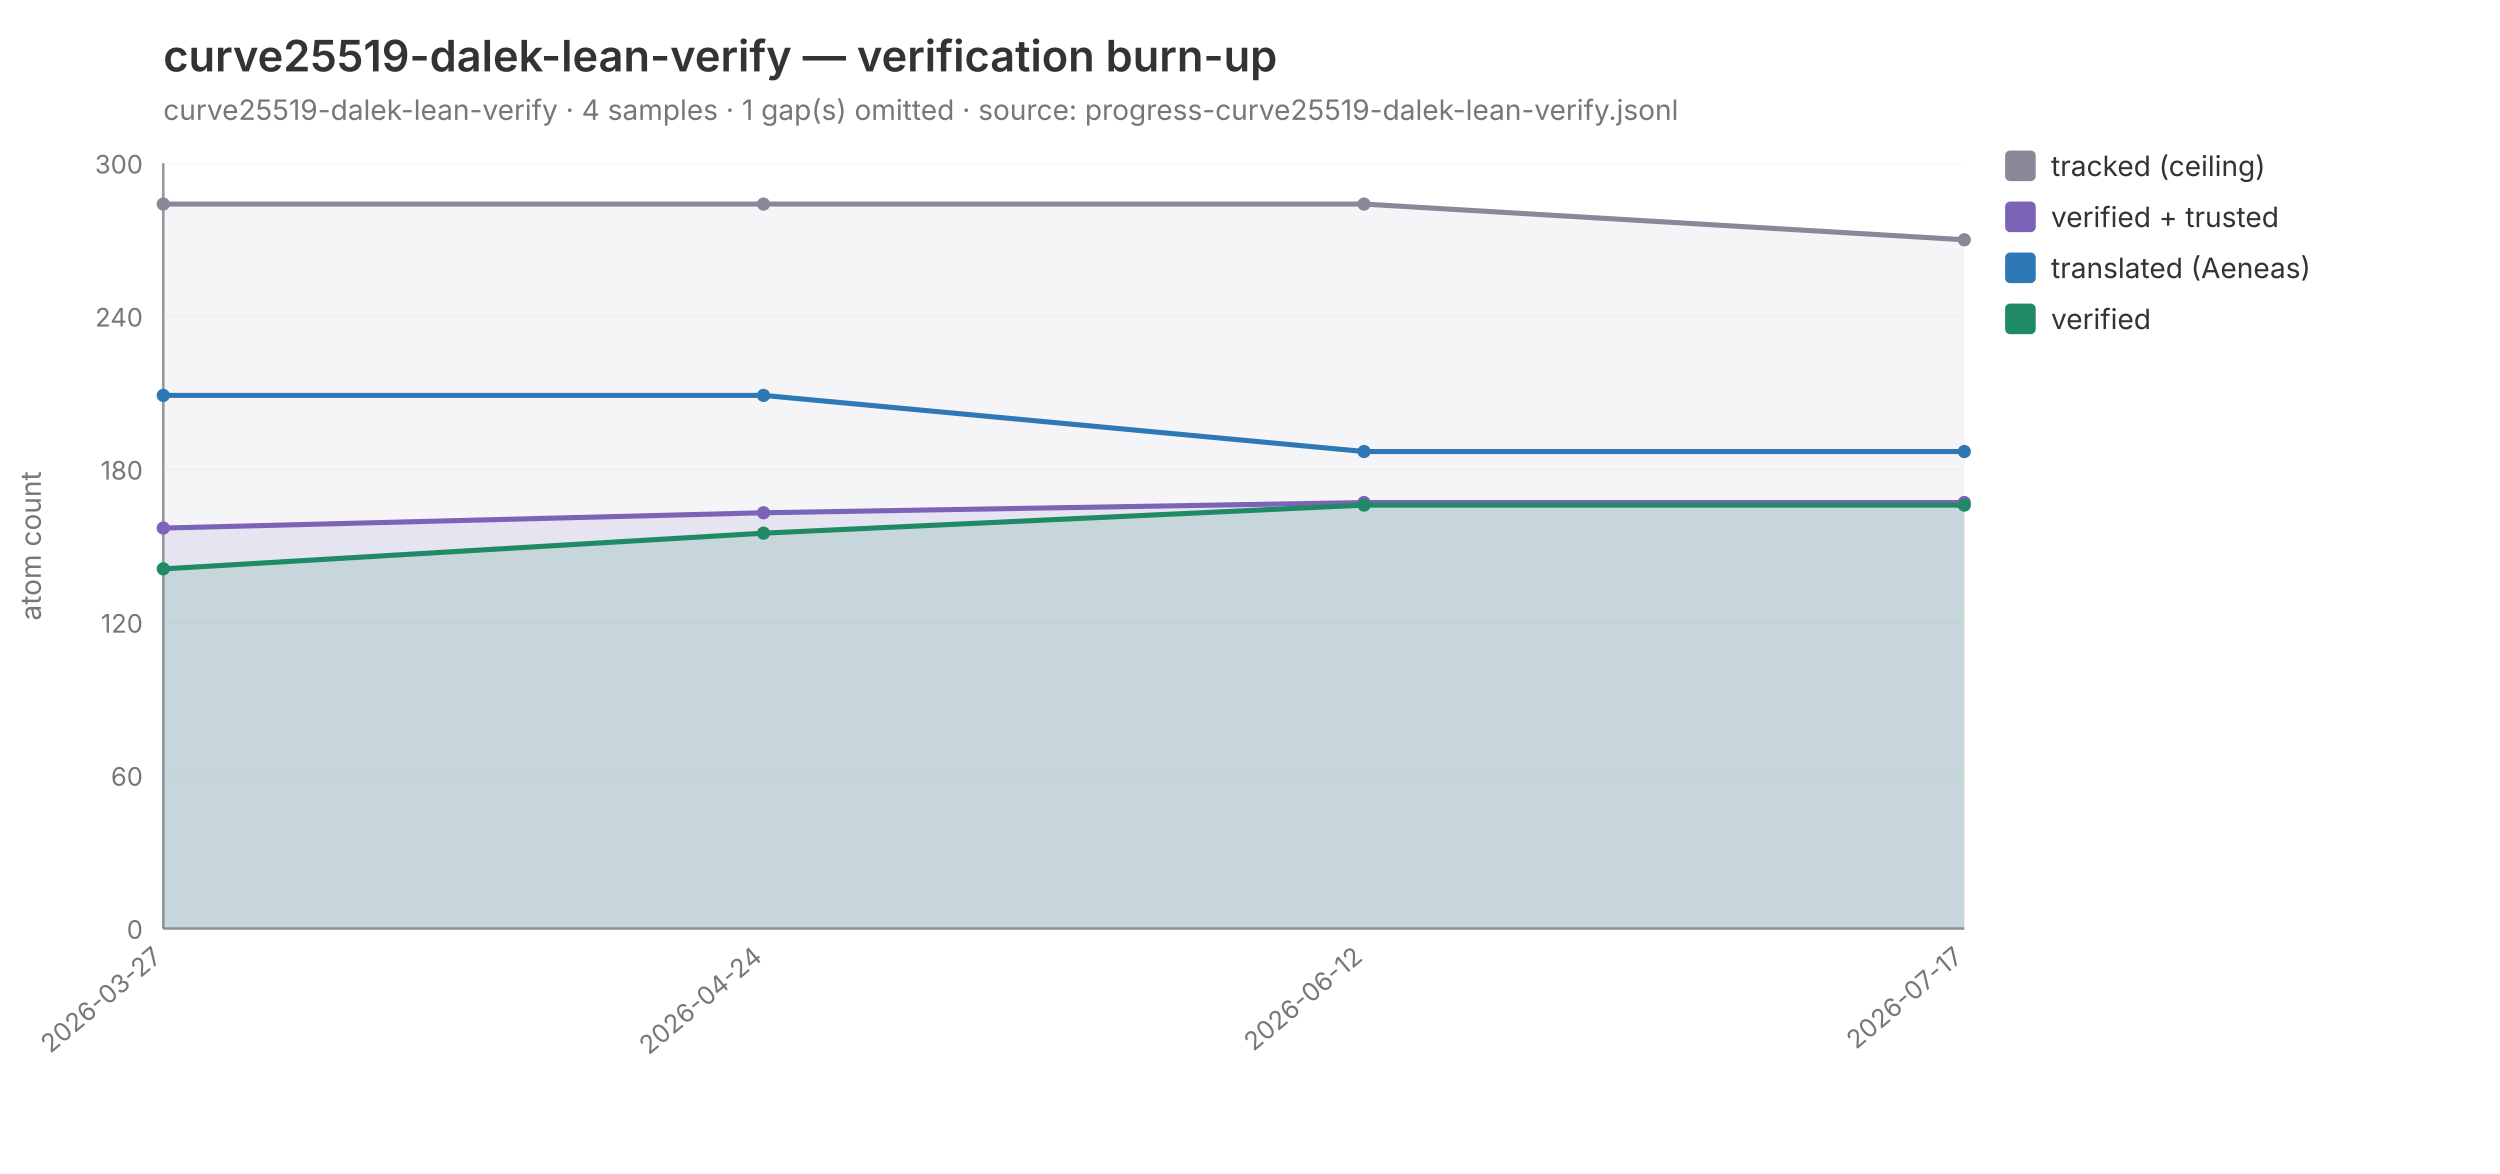
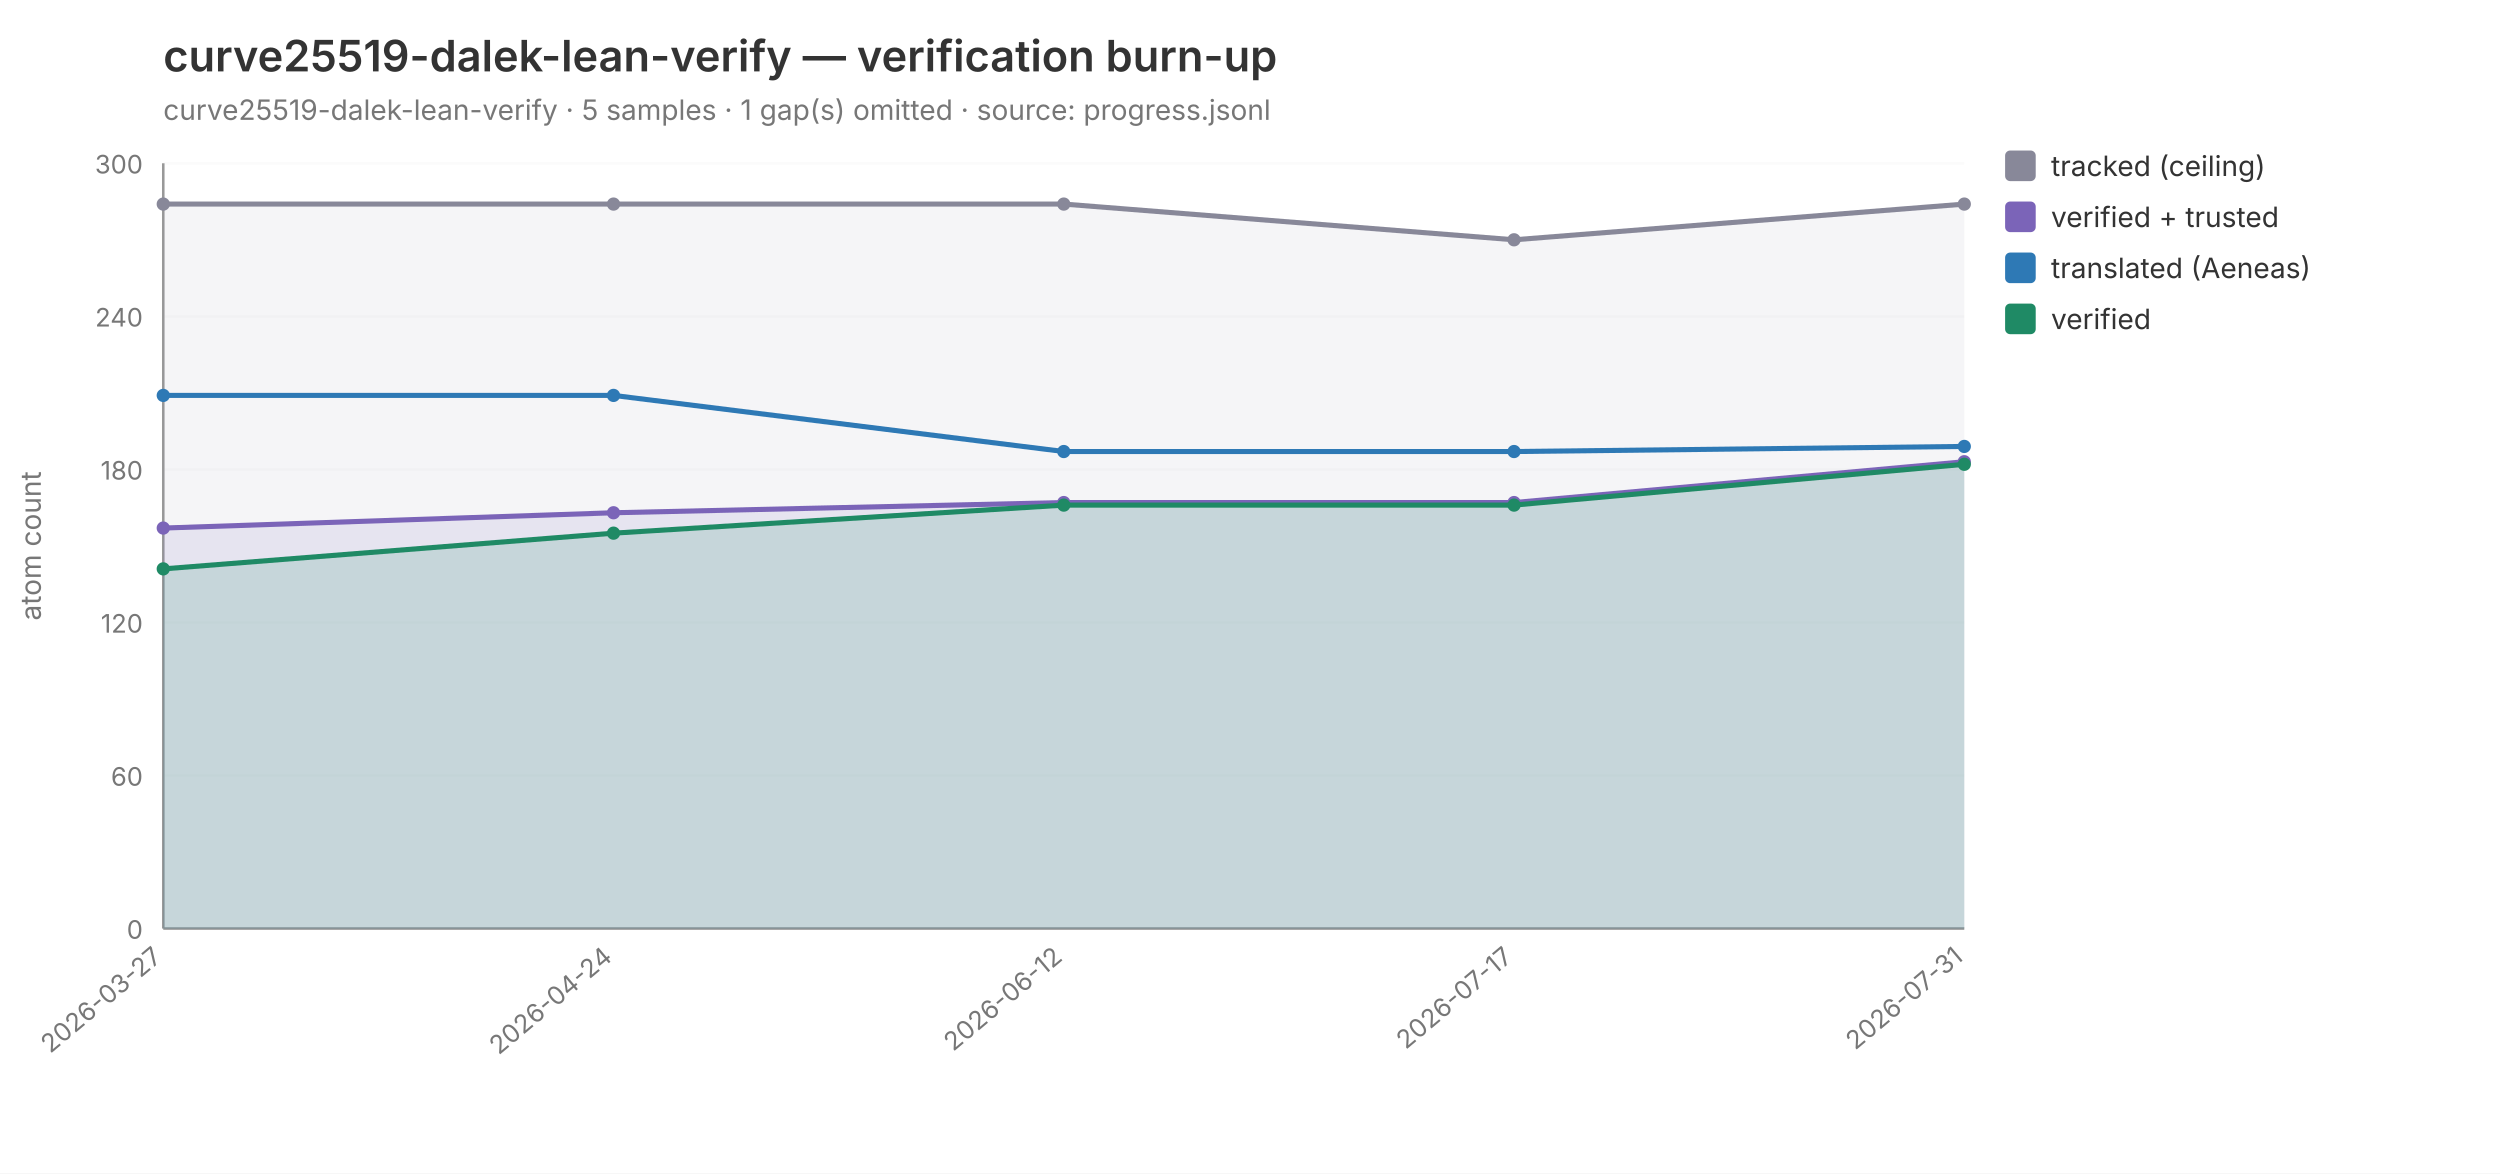
<svg xmlns="http://www.w3.org/2000/svg" width="980" height="460" viewBox="0 0 980 460" font-family="system-ui, -apple-system, Segoe UI, sans-serif">
  <rect width="980" height="460" fill="#FFFFFF" />
  <text x="64" y="28" font-size="17" font-weight="600" fill="#333333">curve25519-dalek-lean-verify — verification burn-up</text>
-   <text x="64" y="47" font-size="11" fill="#777777">curve25519-dalek-lean-verify · 4 samples · 1 gap(s) omitted · source: progress-curve25519-dalek-lean-verify.jsonl</text>
+   <text x="64" y="47" font-size="11" fill="#777777">curve25519-dalek-lean-verify · 5 samples · 1 gap(s) omitted · source: progress.jsonl</text>
  <line x1="64" y1="364.0" x2="770" y2="364.0" stroke="#E4E4E422" />
  <text x="56" y="368.0" font-size="10" text-anchor="end" fill="#777777">0</text>
  <line x1="64" y1="304.0" x2="770" y2="304.0" stroke="#E4E4E422" />
  <text x="56" y="308.0" font-size="10" text-anchor="end" fill="#777777">60</text>
  <line x1="64" y1="244.0" x2="770" y2="244.0" stroke="#E4E4E422" />
  <text x="56" y="248.0" font-size="10" text-anchor="end" fill="#777777">120</text>
  <line x1="64" y1="184.0" x2="770" y2="184.0" stroke="#E4E4E422" />
  <text x="56" y="188.0" font-size="10" text-anchor="end" fill="#777777">180</text>
  <line x1="64" y1="124.0" x2="770" y2="124.0" stroke="#E4E4E422" />
  <text x="56" y="128.0" font-size="10" text-anchor="end" fill="#777777">240</text>
  <line x1="64" y1="64.0" x2="770" y2="64.0" stroke="#E4E4E422" />
  <text x="56" y="68.0" font-size="10" text-anchor="end" fill="#777777">300</text>
  <line x1="64" y1="64" x2="64" y2="364" stroke="#999999" />
  <line x1="64" y1="364" x2="770" y2="364" stroke="#999999" />
  <text x="16" y="214.0" font-size="11" fill="#777777" text-anchor="middle" transform="rotate(-90 16 214.0)">atom count</text>
  <text x="64.0" y="376.0" font-size="10" fill="#777777" text-anchor="end" transform="rotate(-40 64.0 376.0)">2026-03-27</text>
-   <text x="299.3" y="376.0" font-size="10" fill="#777777" text-anchor="end" transform="rotate(-40 299.3 376.0)">2026-04-24</text>
-   <text x="534.7" y="376.0" font-size="10" fill="#777777" text-anchor="end" transform="rotate(-40 534.7 376.0)">2026-06-12</text>
-   <text x="770.0" y="376.0" font-size="10" fill="#777777" text-anchor="end" transform="rotate(-40 770.0 376.0)">2026-07-17</text>
-   <polygon points="64.0,80.0 299.3,80.0 534.7,80.0 770.0,94.0 770.0,364.0 64.0,364.0" fill="#888899" fill-opacity="0.08" stroke="none" />
-   <polygon points="64.0,207.0 299.3,201.0 534.7,197.0 770.0,197.0 770.0,364.0 64.0,364.0" fill="#7B64B8" fill-opacity="0.12" stroke="none" />
-   <polygon points="64.0,223.0 299.3,209.0 534.7,198.0 770.0,198.0 770.0,364.0 64.0,364.0" fill="#1F8A65" fill-opacity="0.16" stroke="none" />
-   <polyline points="64.0,80.0 299.3,80.0 534.7,80.0 770.0,94.0" fill="none" stroke="#888899" stroke-width="2.0" stroke-linejoin="round" />
+   <text x="240.5" y="376.0" font-size="10" fill="#777777" text-anchor="end" transform="rotate(-40 240.5 376.0)">2026-04-24</text>
+   <text x="417.0" y="376.0" font-size="10" fill="#777777" text-anchor="end" transform="rotate(-40 417.0 376.0)">2026-06-12</text>
+   <text x="593.5" y="376.0" font-size="10" fill="#777777" text-anchor="end" transform="rotate(-40 593.5 376.0)">2026-07-17</text>
+   <text x="770.0" y="376.0" font-size="10" fill="#777777" text-anchor="end" transform="rotate(-40 770.0 376.0)">2026-07-31</text>
+   <polygon points="64.0,80.0 240.5,80.0 417.0,80.0 593.5,94.0 770.0,80.0 770.0,364.0 64.0,364.0" fill="#888899" fill-opacity="0.08" stroke="none" />
+   <polygon points="64.0,207.0 240.5,201.0 417.0,197.0 593.5,197.0 770.0,181.0 770.0,364.0 64.0,364.0" fill="#7B64B8" fill-opacity="0.12" stroke="none" />
+   <polygon points="64.0,223.0 240.5,209.0 417.0,198.0 593.5,198.0 770.0,182.0 770.0,364.0 64.0,364.0" fill="#1F8A65" fill-opacity="0.16" stroke="none" />
+   <polyline points="64.0,80.0 240.5,80.0 417.0,80.0 593.5,94.0 770.0,80.0" fill="none" stroke="#888899" stroke-width="2.0" stroke-linejoin="round" />
  <circle cx="64.0" cy="80.0" r="2.6" fill="#888899" />
-   <circle cx="299.3" cy="80.0" r="2.6" fill="#888899" />
-   <circle cx="534.7" cy="80.0" r="2.6" fill="#888899" />
-   <circle cx="770.0" cy="94.0" r="2.6" fill="#888899" />
-   <polyline points="64.0,207.0 299.3,201.0 534.7,197.0 770.0,197.0" fill="none" stroke="#7B64B8" stroke-width="2.0" stroke-linejoin="round" />
+   <circle cx="240.5" cy="80.0" r="2.6" fill="#888899" />
+   <circle cx="417.0" cy="80.0" r="2.6" fill="#888899" />
+   <circle cx="593.5" cy="94.0" r="2.6" fill="#888899" />
+   <circle cx="770.0" cy="80.0" r="2.6" fill="#888899" />
+   <polyline points="64.0,207.0 240.5,201.0 417.0,197.0 593.5,197.0 770.0,181.0" fill="none" stroke="#7B64B8" stroke-width="2.0" stroke-linejoin="round" />
  <circle cx="64.0" cy="207.0" r="2.6" fill="#7B64B8" />
-   <circle cx="299.3" cy="201.0" r="2.6" fill="#7B64B8" />
-   <circle cx="534.7" cy="197.0" r="2.6" fill="#7B64B8" />
-   <circle cx="770.0" cy="197.0" r="2.6" fill="#7B64B8" />
-   <polyline points="64.0,223.0 299.3,209.0 534.7,198.0 770.0,198.0" fill="none" stroke="#1F8A65" stroke-width="2.0" stroke-linejoin="round" />
+   <circle cx="240.5" cy="201.0" r="2.6" fill="#7B64B8" />
+   <circle cx="417.0" cy="197.0" r="2.6" fill="#7B64B8" />
+   <circle cx="593.5" cy="197.0" r="2.6" fill="#7B64B8" />
+   <circle cx="770.0" cy="181.0" r="2.6" fill="#7B64B8" />
+   <polyline points="64.0,223.0 240.5,209.0 417.0,198.0 593.5,198.0 770.0,182.0" fill="none" stroke="#1F8A65" stroke-width="2.0" stroke-linejoin="round" />
  <circle cx="64.0" cy="223.0" r="2.6" fill="#1F8A65" />
-   <circle cx="299.3" cy="209.0" r="2.6" fill="#1F8A65" />
-   <circle cx="534.7" cy="198.0" r="2.6" fill="#1F8A65" />
-   <circle cx="770.0" cy="198.0" r="2.6" fill="#1F8A65" />
-   <polyline points="64.0,155.0 299.3,155.0 534.7,177.0 770.0,177.0" fill="none" stroke="#2E79B5" stroke-width="2.0" stroke-linejoin="round" />
+   <circle cx="240.5" cy="209.0" r="2.6" fill="#1F8A65" />
+   <circle cx="417.0" cy="198.0" r="2.6" fill="#1F8A65" />
+   <circle cx="593.5" cy="198.0" r="2.6" fill="#1F8A65" />
+   <circle cx="770.0" cy="182.0" r="2.6" fill="#1F8A65" />
+   <polyline points="64.0,155.0 240.5,155.0 417.0,177.0 593.5,177.0 770.0,175.0" fill="none" stroke="#2E79B5" stroke-width="2.0" stroke-linejoin="round" />
  <circle cx="64.0" cy="155.0" r="2.6" fill="#2E79B5" />
-   <circle cx="299.3" cy="155.0" r="2.6" fill="#2E79B5" />
-   <circle cx="534.7" cy="177.0" r="2.6" fill="#2E79B5" />
-   <circle cx="770.0" cy="177.0" r="2.6" fill="#2E79B5" />
+   <circle cx="240.5" cy="155.0" r="2.6" fill="#2E79B5" />
+   <circle cx="417.0" cy="177.0" r="2.6" fill="#2E79B5" />
+   <circle cx="593.5" cy="177.0" r="2.6" fill="#2E79B5" />
+   <circle cx="770.0" cy="175.0" r="2.6" fill="#2E79B5" />
  <rect x="786" y="59" width="12" height="12" rx="2" fill="#888899" />
  <text x="804" y="69" font-size="11" fill="#333333">tracked (ceiling)</text>
  <rect x="786" y="79" width="12" height="12" rx="2" fill="#7B64B8" />
  <text x="804" y="89" font-size="11" fill="#333333">verified + trusted</text>
  <rect x="786" y="99" width="12" height="12" rx="2" fill="#2E79B5" />
  <text x="804" y="109" font-size="11" fill="#333333">translated (Aeneas)</text>
  <rect x="786" y="119" width="12" height="12" rx="2" fill="#1F8A65" />
  <text x="804" y="129" font-size="11" fill="#333333">verified</text>
</svg>
